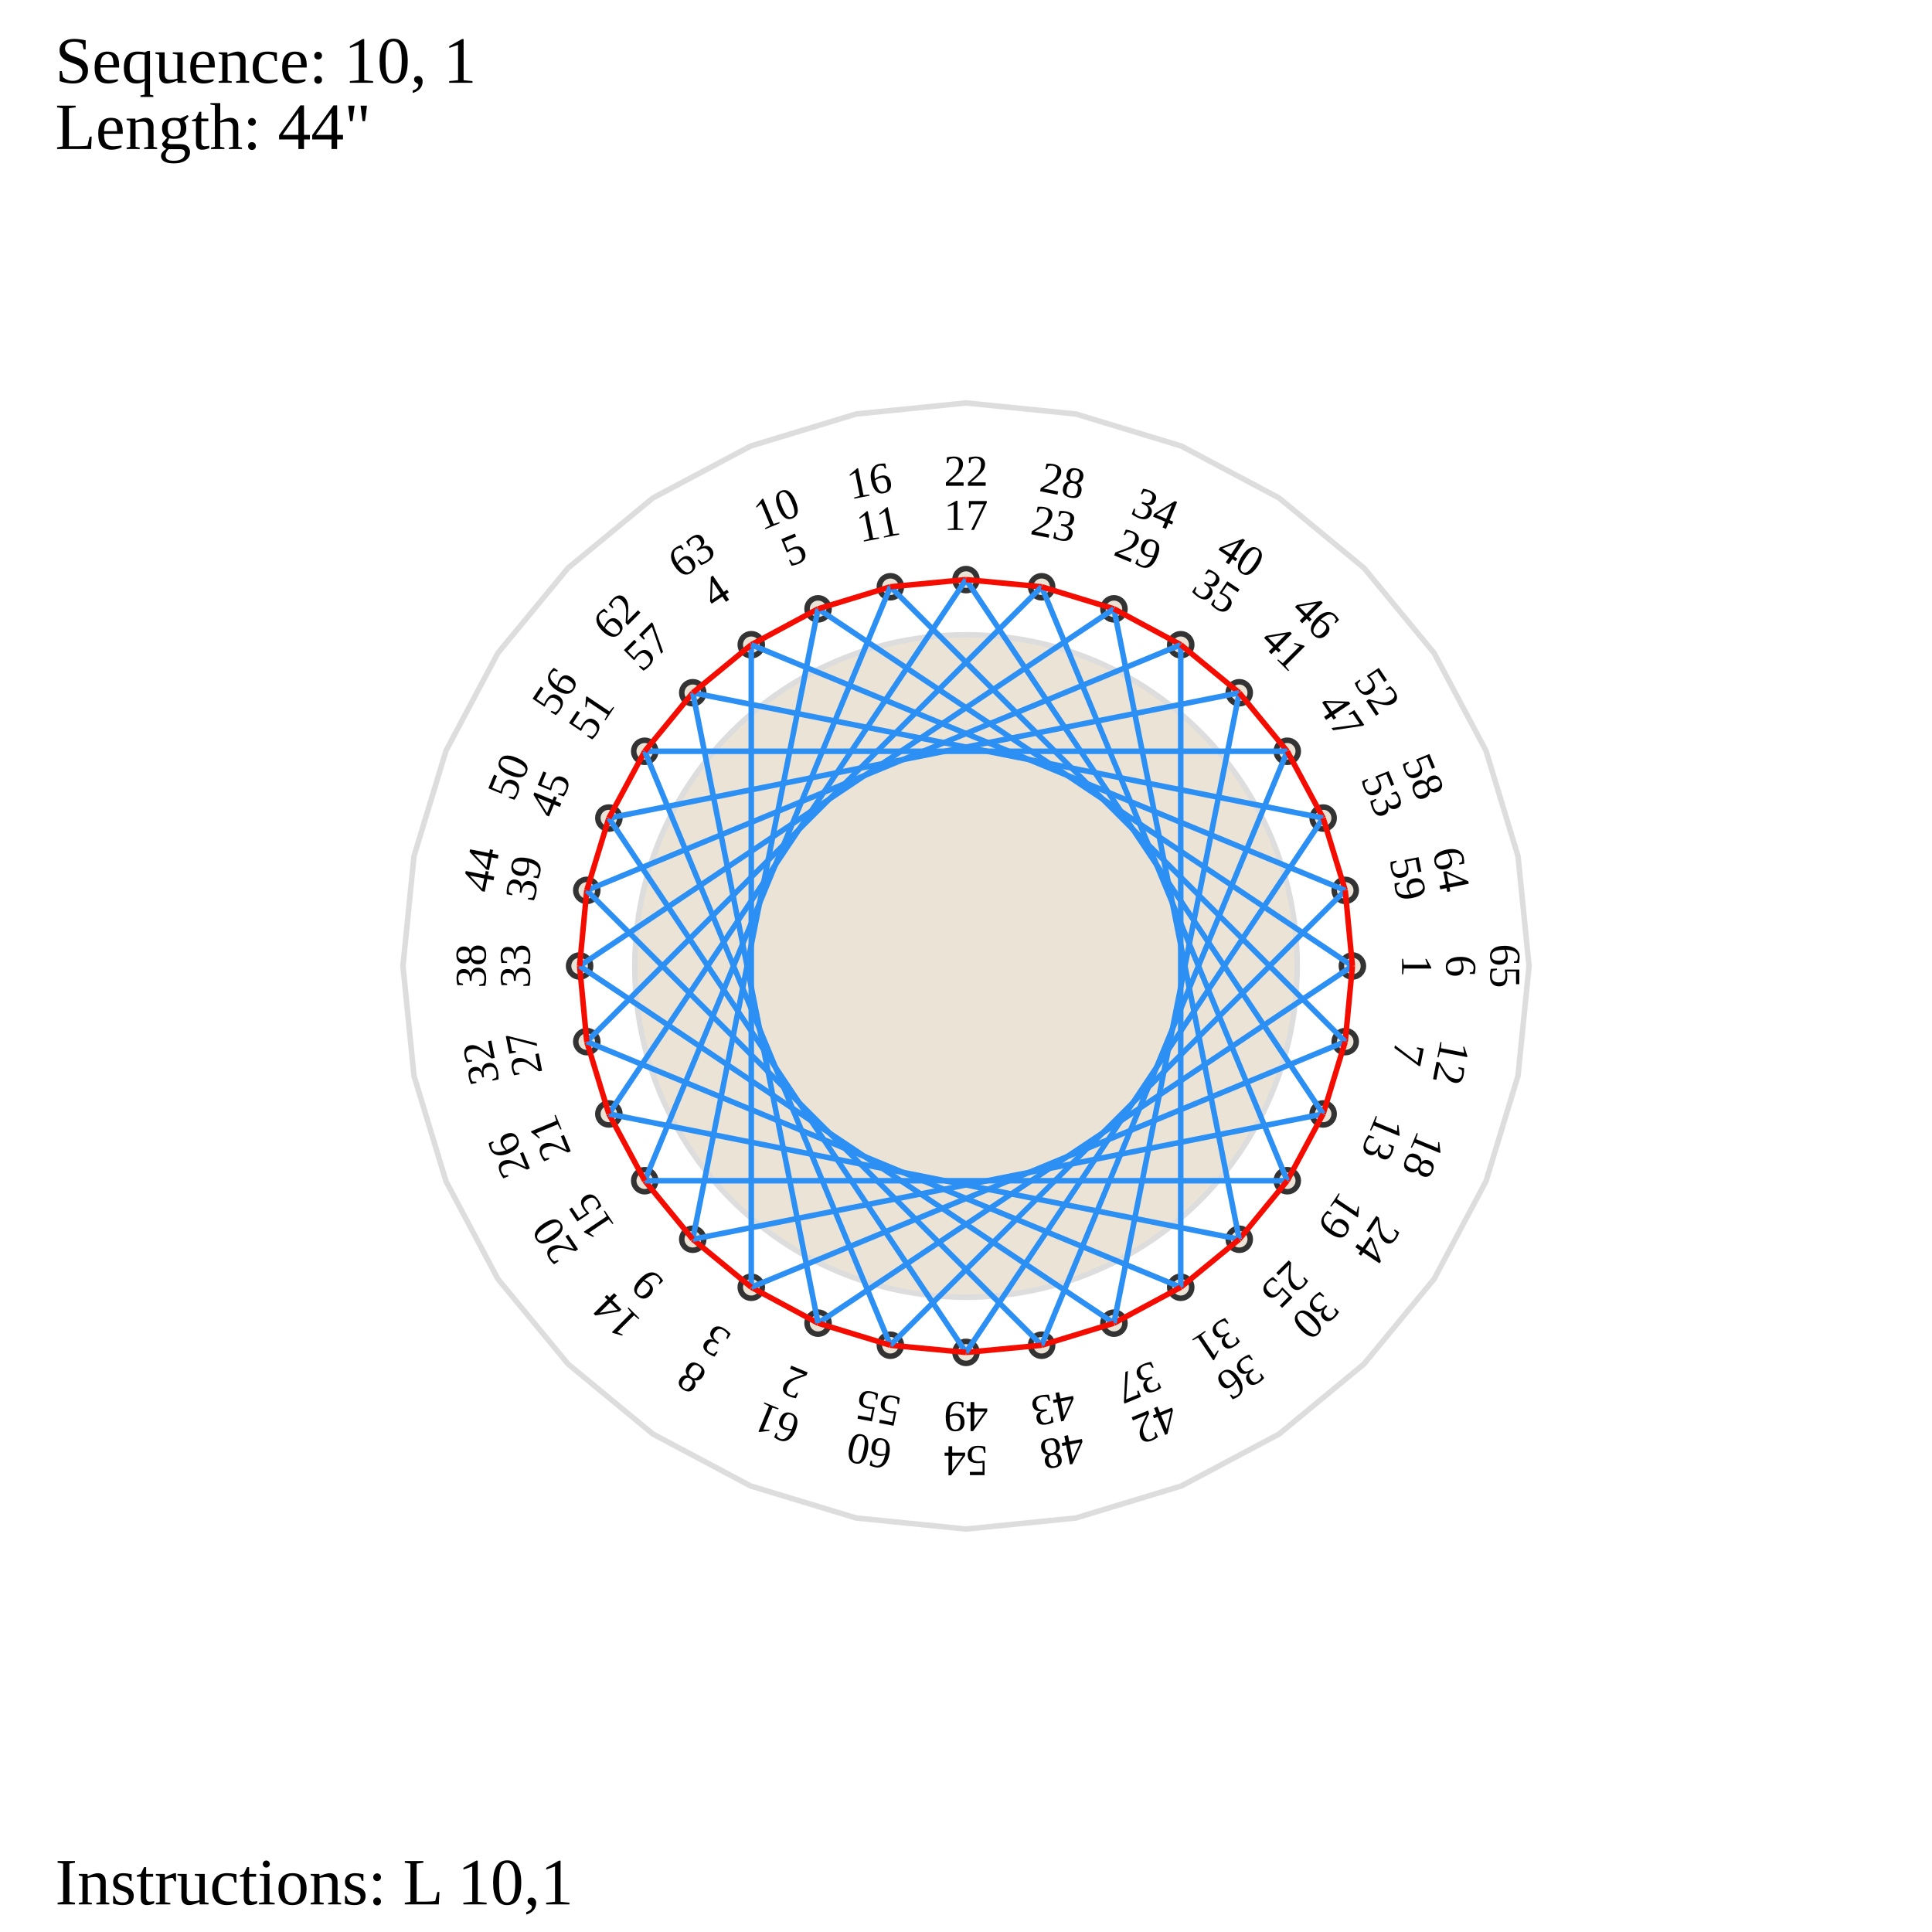
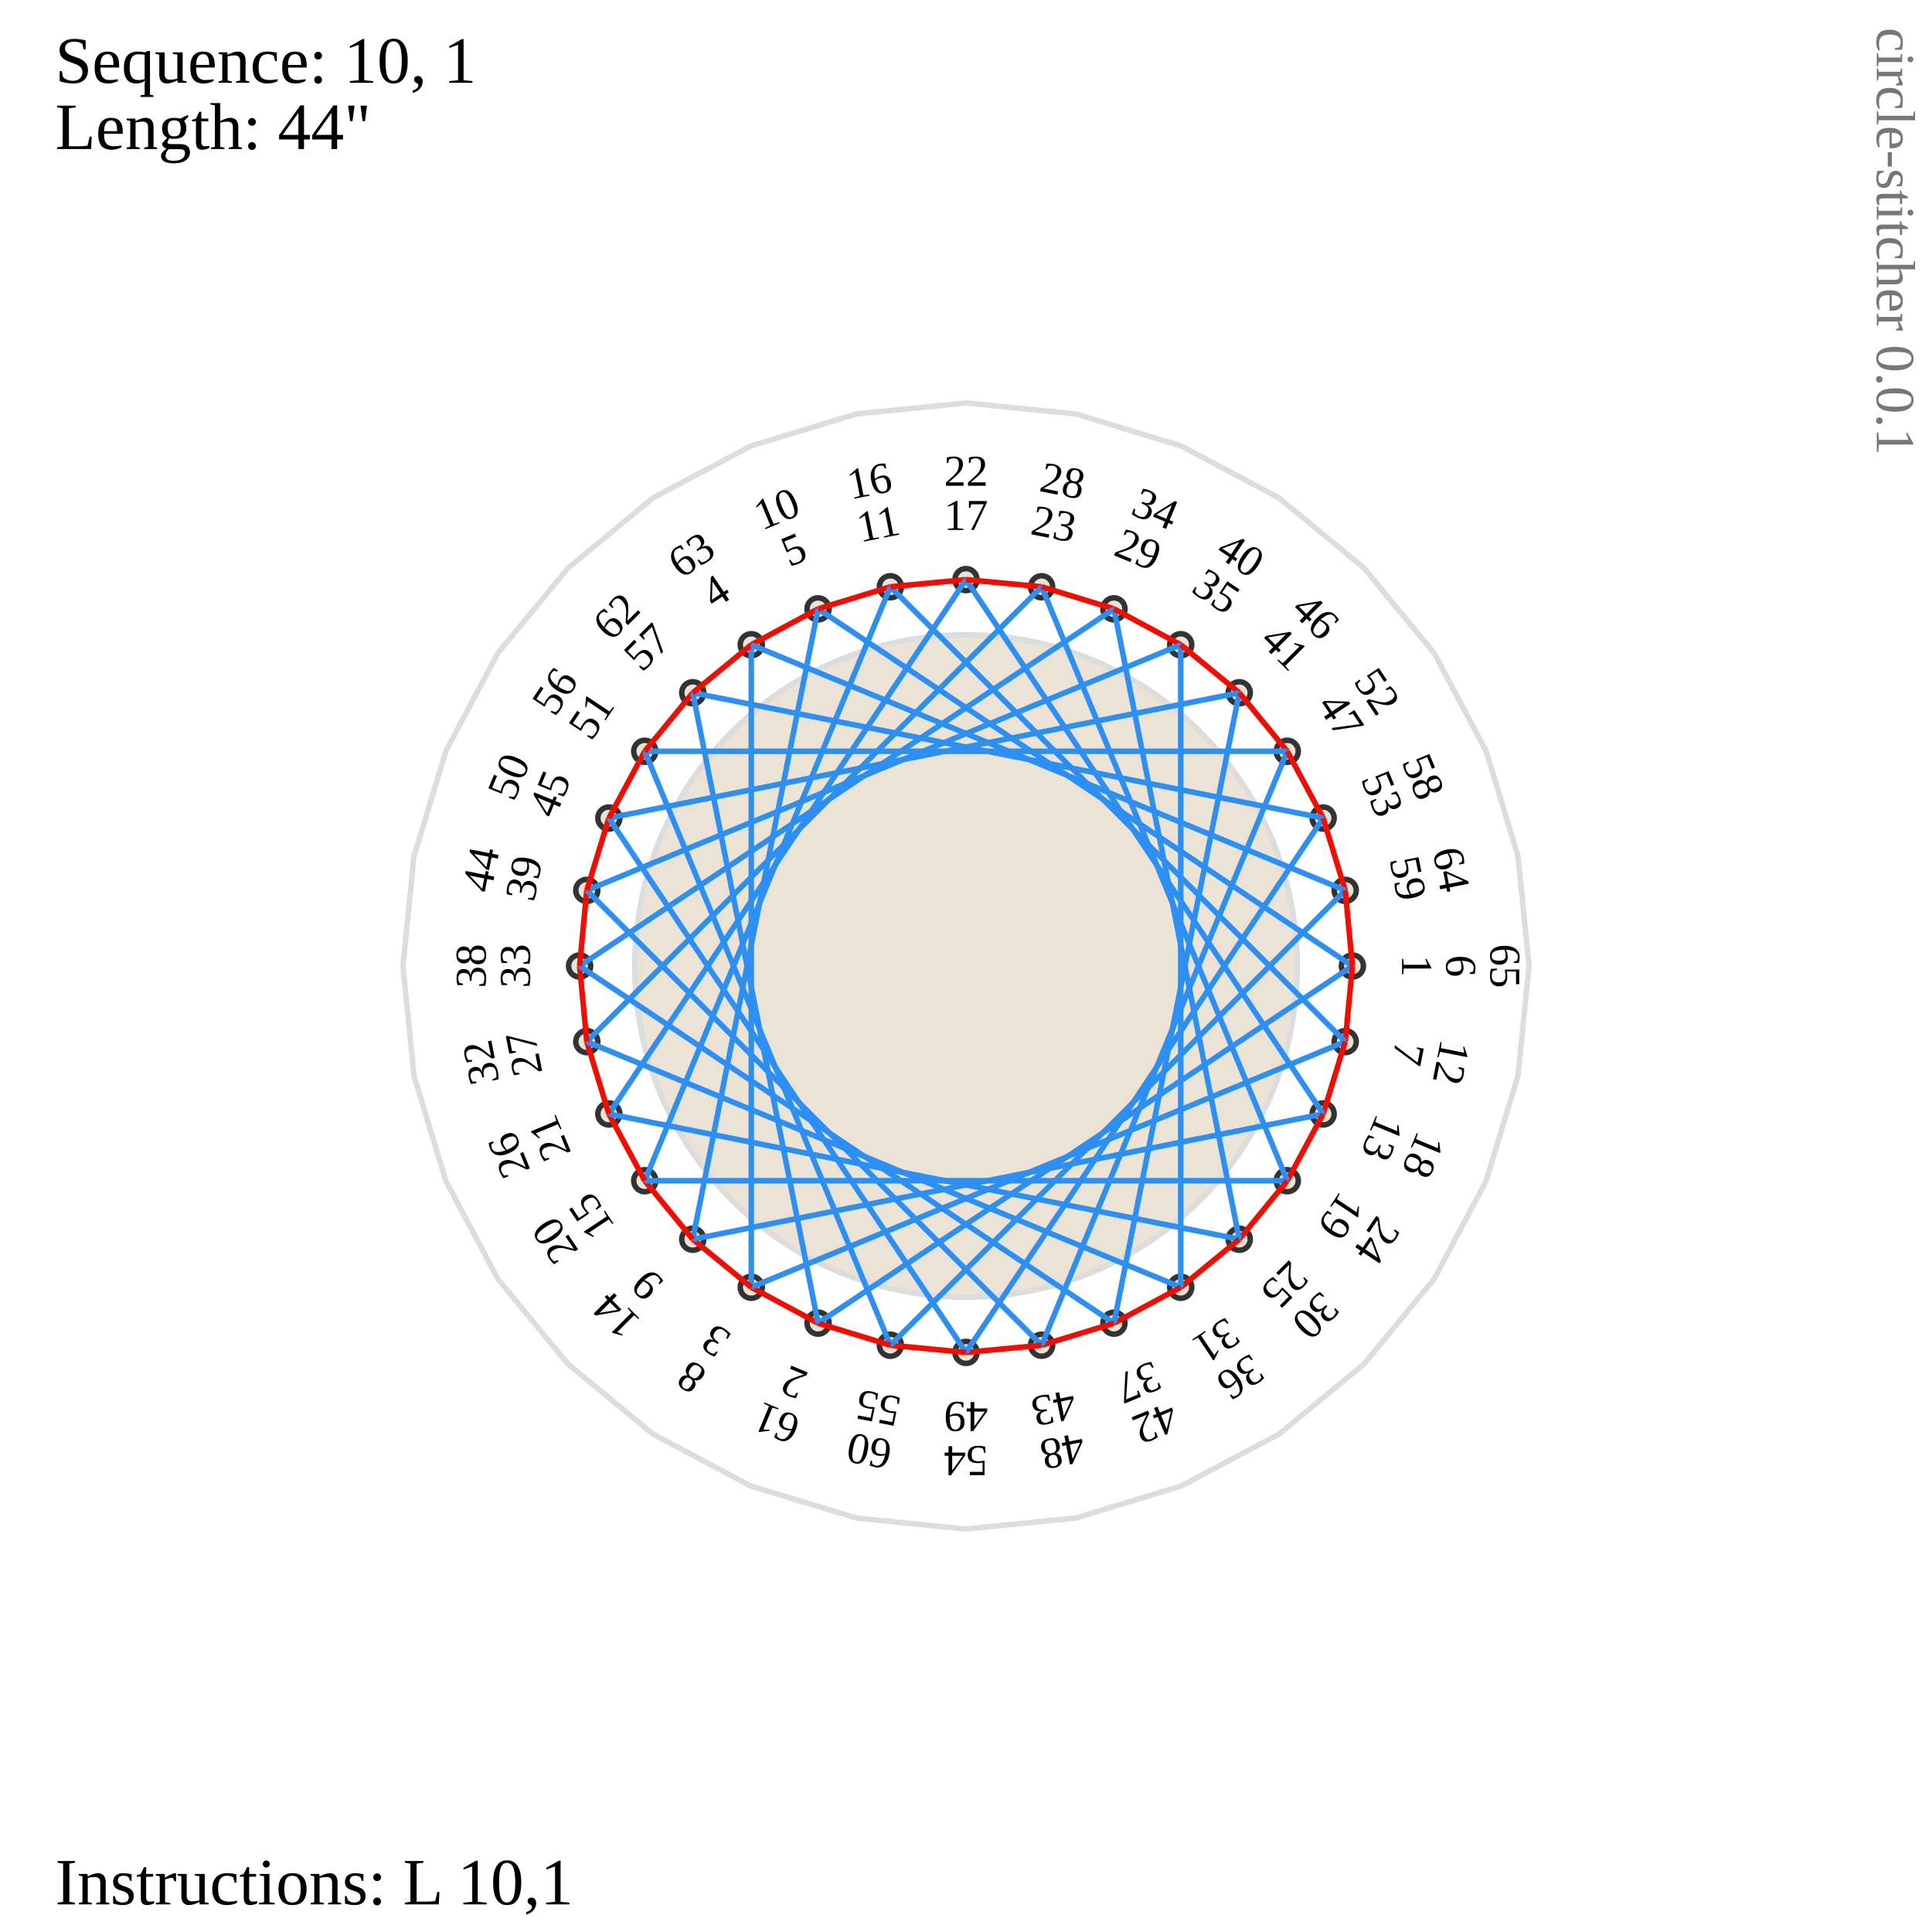
<svg xmlns="http://www.w3.org/2000/svg" viewBox="0 0 350 350" width="700" height="700">
  <style>
.hole {
    fill: #EBE4D6;
    stroke: #333333;
    r: 2px;
}
.index {
    font-size: 8px;
    text-anchor: middle;
}
.front {
    stroke: #2B8FF3;
    stroke-width: 1px;
}
.back {
    stroke: #F50C00;
    stroke-width: 1px;
}
.summary {
    font-size: 12px;
}
+ 
+ .seq0 {
+     fill: #000000
+ }
+ 
.seq1 {
    fill: #099A3C
}
+ 
.seq2 {
    fill: #8B1828
}
+ 
.seq3 {
    fill: #515F45
}
</style>
  <rect x="0" y="0" width="350" height="350" fill="#ffffff" />
  <circle stroke="#dddddd" cx="175.0" cy="175.0" r="60" fill="#EBE4D6" />
  <circle class="hole" cx="245.0" cy="175.0" />
  <circle class="hole" cx="243.7" cy="188.7" />
  <circle class="hole" cx="239.7" cy="201.8" />
  <circle class="hole" cx="233.2" cy="213.9" />
  <circle class="hole" cx="224.5" cy="224.5" />
  <circle class="hole" cx="213.9" cy="233.2" />
  <circle class="hole" cx="201.8" cy="239.7" />
  <circle class="hole" cx="188.7" cy="243.7" />
  <circle class="hole" cx="175.0" cy="245.0" />
  <circle class="hole" cx="161.3" cy="243.7" />
  <circle class="hole" cx="148.2" cy="239.7" />
  <circle class="hole" cx="136.1" cy="233.2" />
  <circle class="hole" cx="125.5" cy="224.5" />
  <circle class="hole" cx="116.8" cy="213.9" />
  <circle class="hole" cx="110.3" cy="201.8" />
  <circle class="hole" cx="106.3" cy="188.7" />
  <circle class="hole" cx="105.0" cy="175.0" />
  <circle class="hole" cx="106.3" cy="161.3" />
  <circle class="hole" cx="110.3" cy="148.2" />
  <circle class="hole" cx="116.8" cy="136.1" />
  <circle class="hole" cx="125.5" cy="125.5" />
  <circle class="hole" cx="136.1" cy="116.8" />
  <circle class="hole" cx="148.2" cy="110.3" />
  <circle class="hole" cx="161.3" cy="106.3" />
  <circle class="hole" cx="175.0" cy="105.0" />
  <circle class="hole" cx="188.7" cy="106.3" />
  <circle class="hole" cx="201.8" cy="110.3" />
  <circle class="hole" cx="213.9" cy="116.8" />
  <circle class="hole" cx="224.5" cy="125.5" />
  <circle class="hole" cx="233.2" cy="136.1" />
  <circle class="hole" cx="239.7" cy="148.2" />
  <circle class="hole" cx="243.7" cy="161.3" />
+   <a href="https://github.com/rbedia/circle-stitcher">
+     <text font-size="10" fill="#777777" transform="rotate(90 340 5)" x="340" y="5">circle-stitcher 0.0.1</text>
+   </a>
  <text class="summary" x="10" y="345">Instructions: L 10,1</text>
  <text class="index seq0" transform="rotate(90.0 254.0 175.0)" x="254.0" y="175.0">1</text>
  <line class="front" x1="245.0" y1="175.0" x2="148.2" y2="239.7" />
  <text class="index seq0" transform="rotate(202.5 144.8 248.0)" x="144.8" y="248.0">2</text>
  <line class="back" x1="148.2" y1="239.7" x2="136.1" y2="233.2" />
  <text class="index seq0" transform="rotate(213.8 131.1 240.7)" x="131.1" y="240.7">3</text>
  <line class="front" x1="136.1" y1="233.2" x2="136.1" y2="116.8" />
  <text class="index seq0" transform="rotate(326.2 131.1 109.3)" x="131.1" y="109.3">4</text>
  <line class="back" x1="136.1" y1="116.8" x2="148.2" y2="110.3" />
  <text class="index seq0" transform="rotate(337.5 144.8 102.0)" x="144.8" y="102.0">5</text>
  <line class="front" x1="148.2" y1="110.3" x2="245.0" y2="175.0" />
  <text class="index seq0" transform="rotate(450.0 262.0 175.0)" x="262.0" y="175.0">6</text>
  <line class="back" x1="245.0" y1="175.0" x2="243.7" y2="188.7" />
  <text class="index seq0" transform="rotate(101.2 252.5 190.4)" x="252.5" y="190.4">7</text>
  <line class="front" x1="243.7" y1="188.7" x2="136.1" y2="233.2" />
  <text class="index seq0" transform="rotate(213.8 126.7 247.3)" x="126.7" y="247.3">8</text>
  <line class="back" x1="136.1" y1="233.2" x2="125.5" y2="224.5" />
  <text class="index seq0" transform="rotate(225.0 119.1 230.9)" x="119.1" y="230.9">9</text>
  <line class="front" x1="125.5" y1="224.5" x2="148.2" y2="110.3" />
  <text class="index seq0" transform="rotate(337.5 141.7 94.6)" x="141.7" y="94.6">10</text>
  <line class="back" x1="148.2" y1="110.3" x2="161.3" y2="106.3" />
  <text class="index seq0" transform="rotate(348.8 159.6 97.5)" x="159.6" y="97.5">11</text>
  <line class="front" x1="161.3" y1="106.3" x2="243.7" y2="188.7" />
  <text class="index seq0" transform="rotate(461.2 260.3 192.0)" x="260.3" y="192.0">12</text>
  <line class="back" x1="243.7" y1="188.7" x2="239.7" y2="201.8" />
  <text class="index seq0" transform="rotate(112.5 248.0 205.2)" x="248.0" y="205.2">13</text>
  <line class="front" x1="239.7" y1="201.8" x2="125.5" y2="224.5" />
  <text class="index seq0" transform="rotate(225.0 113.5 236.5)" x="113.5" y="236.5">14</text>
  <line class="back" x1="125.5" y1="224.5" x2="116.8" y2="213.9" />
  <text class="index seq0" transform="rotate(236.2 109.3 218.9)" x="109.3" y="218.9">15</text>
  <line class="front" x1="116.8" y1="213.9" x2="161.3" y2="106.3" />
  <text class="index seq0" transform="rotate(348.8 158.0 89.7)" x="158.0" y="89.7">16</text>
  <line class="back" x1="161.3" y1="106.3" x2="175.0" y2="105.0" />
  <text class="index seq0" transform="rotate(360.0 175.0 96.0)" x="175.0" y="96.0">17</text>
  <line class="front" x1="175.0" y1="105.0" x2="239.7" y2="201.8" />
  <text class="index seq0" transform="rotate(472.5 255.4 208.3)" x="255.4" y="208.3">18</text>
  <line class="back" x1="239.7" y1="201.8" x2="233.2" y2="213.9" />
  <text class="index seq0" transform="rotate(123.8 240.7 218.9)" x="240.7" y="218.9">19</text>
  <line class="front" x1="233.2" y1="213.9" x2="116.8" y2="213.9" />
  <text class="index seq0" transform="rotate(236.2 102.7 223.3)" x="102.7" y="223.3">20</text>
  <line class="back" x1="116.8" y1="213.9" x2="110.3" y2="201.8" />
  <text class="index seq0" transform="rotate(247.5 102.0 205.2)" x="102.0" y="205.2">21</text>
  <line class="front" x1="110.3" y1="201.8" x2="175.0" y2="105.0" />
  <text class="index seq0" transform="rotate(360.0 175.0 88.0)" x="175.0" y="88.0">22</text>
  <line class="back" x1="175.0" y1="105.0" x2="188.7" y2="106.3" />
  <text class="index seq0" transform="rotate(371.2 190.4 97.5)" x="190.4" y="97.5">23</text>
  <line class="front" x1="188.7" y1="106.3" x2="233.2" y2="213.9" />
  <text class="index seq0" transform="rotate(483.8 247.3 223.3)" x="247.3" y="223.3">24</text>
  <line class="back" x1="233.2" y1="213.9" x2="224.5" y2="224.5" />
  <text class="index seq0" transform="rotate(135.0 230.9 230.9)" x="230.9" y="230.9">25</text>
  <line class="front" x1="224.5" y1="224.5" x2="110.3" y2="201.8" />
  <text class="index seq0" transform="rotate(247.5 94.6 208.3)" x="94.6" y="208.3">26</text>
  <line class="back" x1="110.3" y1="201.8" x2="106.3" y2="188.7" />
  <text class="index seq0" transform="rotate(258.8 97.5 190.4)" x="97.5" y="190.4">27</text>
  <line class="front" x1="106.3" y1="188.7" x2="188.7" y2="106.3" />
  <text class="index seq0" transform="rotate(371.2 192.0 89.7)" x="192.0" y="89.7">28</text>
  <line class="back" x1="188.7" y1="106.3" x2="201.8" y2="110.3" />
  <text class="index seq0" transform="rotate(382.5 205.2 102.0)" x="205.2" y="102.0">29</text>
  <line class="front" x1="201.8" y1="110.3" x2="224.5" y2="224.5" />
  <text class="index seq0" transform="rotate(495.0 236.5 236.5)" x="236.5" y="236.5">30</text>
  <line class="back" x1="224.5" y1="224.5" x2="213.9" y2="233.2" />
  <text class="index seq0" transform="rotate(146.2 218.9 240.7)" x="218.9" y="240.7">31</text>
  <line class="front" x1="213.9" y1="233.2" x2="106.3" y2="188.7" />
  <text class="index seq0" transform="rotate(258.8 89.7 192.0)" x="89.7" y="192.0">32</text>
  <line class="back" x1="106.3" y1="188.7" x2="105.0" y2="175.0" />
  <text class="index seq0" transform="rotate(270.0 96.0 175.0)" x="96.0" y="175.0">33</text>
  <line class="front" x1="105.0" y1="175.0" x2="201.8" y2="110.3" />
  <text class="index seq0" transform="rotate(382.5 208.3 94.6)" x="208.3" y="94.6">34</text>
  <line class="back" x1="201.8" y1="110.3" x2="213.9" y2="116.8" />
  <text class="index seq0" transform="rotate(393.8 218.9 109.3)" x="218.9" y="109.3">35</text>
  <line class="front" x1="213.9" y1="116.8" x2="213.9" y2="233.2" />
  <text class="index seq0" transform="rotate(506.2 223.3 247.3)" x="223.3" y="247.3">36</text>
  <line class="back" x1="213.9" y1="233.2" x2="201.8" y2="239.7" />
  <text class="index seq0" transform="rotate(157.5 205.2 248.0)" x="205.2" y="248.0">37</text>
  <line class="front" x1="201.8" y1="239.7" x2="105.0" y2="175.0" />
  <text class="index seq0" transform="rotate(270.0 88.0 175.0)" x="88.0" y="175.0">38</text>
  <line class="back" x1="105.0" y1="175.0" x2="106.3" y2="161.3" />
  <text class="index seq0" transform="rotate(281.2 97.5 159.6)" x="97.5" y="159.6">39</text>
  <line class="front" x1="106.3" y1="161.3" x2="213.9" y2="116.8" />
  <text class="index seq0" transform="rotate(393.8 223.3 102.7)" x="223.3" y="102.7">40</text>
  <line class="back" x1="213.9" y1="116.8" x2="224.5" y2="125.5" />
  <text class="index seq0" transform="rotate(405.0 230.9 119.1)" x="230.9" y="119.1">41</text>
  <line class="front" x1="224.5" y1="125.5" x2="201.8" y2="239.7" />
  <text class="index seq0" transform="rotate(517.5 208.3 255.4)" x="208.3" y="255.4">42</text>
  <line class="back" x1="201.8" y1="239.7" x2="188.7" y2="243.7" />
  <text class="index seq0" transform="rotate(168.8 190.4 252.5)" x="190.4" y="252.5">43</text>
  <line class="front" x1="188.7" y1="243.7" x2="106.3" y2="161.3" />
  <text class="index seq0" transform="rotate(281.2 89.7 158.0)" x="89.7" y="158.0">44</text>
  <line class="back" x1="106.3" y1="161.3" x2="110.3" y2="148.2" />
  <text class="index seq0" transform="rotate(292.5 102.0 144.8)" x="102.0" y="144.8">45</text>
  <line class="front" x1="110.3" y1="148.2" x2="224.5" y2="125.5" />
  <text class="index seq0" transform="rotate(405.0 236.5 113.5)" x="236.5" y="113.5">46</text>
  <line class="back" x1="224.5" y1="125.5" x2="233.2" y2="136.1" />
  <text class="index seq0" transform="rotate(416.2 240.7 131.1)" x="240.7" y="131.1">47</text>
  <line class="front" x1="233.2" y1="136.1" x2="188.7" y2="243.7" />
  <text class="index seq0" transform="rotate(528.8 192.0 260.3)" x="192.0" y="260.3">48</text>
  <line class="back" x1="188.7" y1="243.7" x2="175.0" y2="245.0" />
  <text class="index seq0" transform="rotate(180.0 175.0 254.0)" x="175.0" y="254.0">49</text>
  <line class="front" x1="175.0" y1="245.0" x2="110.3" y2="148.2" />
  <text class="index seq0" transform="rotate(292.5 94.6 141.7)" x="94.6" y="141.7">50</text>
  <line class="back" x1="110.3" y1="148.2" x2="116.8" y2="136.1" />
  <text class="index seq0" transform="rotate(303.8 109.3 131.1)" x="109.3" y="131.1">51</text>
  <line class="front" x1="116.8" y1="136.1" x2="233.2" y2="136.1" />
  <text class="index seq0" transform="rotate(416.2 247.3 126.7)" x="247.3" y="126.7">52</text>
  <line class="back" x1="233.2" y1="136.1" x2="239.7" y2="148.2" />
  <text class="index seq0" transform="rotate(427.5 248.0 144.8)" x="248.0" y="144.8">53</text>
  <line class="front" x1="239.7" y1="148.2" x2="175.0" y2="245.0" />
  <text class="index seq0" transform="rotate(540.0 175.0 262.0)" x="175.0" y="262.0">54</text>
  <line class="back" x1="175.0" y1="245.0" x2="161.3" y2="243.7" />
  <text class="index seq0" transform="rotate(191.2 159.6 252.5)" x="159.6" y="252.5">55</text>
  <line class="front" x1="161.3" y1="243.7" x2="116.8" y2="136.1" />
  <text class="index seq0" transform="rotate(303.8 102.7 126.7)" x="102.7" y="126.7">56</text>
  <line class="back" x1="116.8" y1="136.1" x2="125.5" y2="125.5" />
  <text class="index seq0" transform="rotate(315.0 119.1 119.1)" x="119.1" y="119.1">57</text>
  <line class="front" x1="125.5" y1="125.5" x2="239.7" y2="148.2" />
  <text class="index seq0" transform="rotate(427.5 255.4 141.7)" x="255.4" y="141.7">58</text>
  <line class="back" x1="239.7" y1="148.2" x2="243.7" y2="161.3" />
  <text class="index seq0" transform="rotate(438.8 252.5 159.6)" x="252.5" y="159.6">59</text>
  <line class="front" x1="243.7" y1="161.3" x2="161.3" y2="243.7" />
  <text class="index seq0" transform="rotate(551.2 158.0 260.3)" x="158.0" y="260.3">60</text>
  <line class="back" x1="161.3" y1="243.7" x2="148.2" y2="239.7" />
  <text class="index seq0" transform="rotate(202.5 141.7 255.4)" x="141.7" y="255.4">61</text>
  <line class="front" x1="148.2" y1="239.7" x2="125.5" y2="125.5" />
  <text class="index seq0" transform="rotate(315.0 113.5 113.5)" x="113.5" y="113.5">62</text>
  <line class="back" x1="125.5" y1="125.5" x2="136.1" y2="116.8" />
  <text class="index seq0" transform="rotate(326.2 126.7 102.7)" x="126.7" y="102.7">63</text>
  <line class="front" x1="136.1" y1="116.8" x2="243.7" y2="161.3" />
  <text class="index seq0" transform="rotate(438.8 260.3 158.0)" x="260.3" y="158.0">64</text>
  <line class="back" x1="243.7" y1="161.3" x2="245.0" y2="175.0" />
  <text class="index seq0" transform="rotate(450.0 270.0 175.0)" x="270.0" y="175.0">65</text>
  <text class="summary seq0" x="10" y="15">Sequence: 10, 1</text>
  <text class="summary seq0" x="10" y="27">Length: 44"</text>
  <path stroke="#dddddd" d="M 277.0 175.0 L 275.0 194.9 L 269.2 214.0 L 259.8 231.7 L 247.1 247.1 L 231.7 259.8 L 214.0 269.2 L 194.9 275.0 L 175.0 277.0 L 155.1 275.0 L 136.0 269.2 L 118.3 259.8 L 102.9 247.1 L 90.2 231.7 L 80.8 214.0 L 75.0 194.9 L 73.0 175.0 L 75.0 155.1 L 80.8 136.0 L 90.2 118.3 L 102.9 102.9 L 118.3 90.2 L 136.0 80.8 L 155.1 75.0 L 175.0 73.0 L 194.9 75.0 L 214.0 80.8 L 231.7 90.2 L 247.1 102.9 L 259.8 118.3 L 269.2 136.0 L 275.0 155.1 Z " fill-opacity="0" />
</svg>
